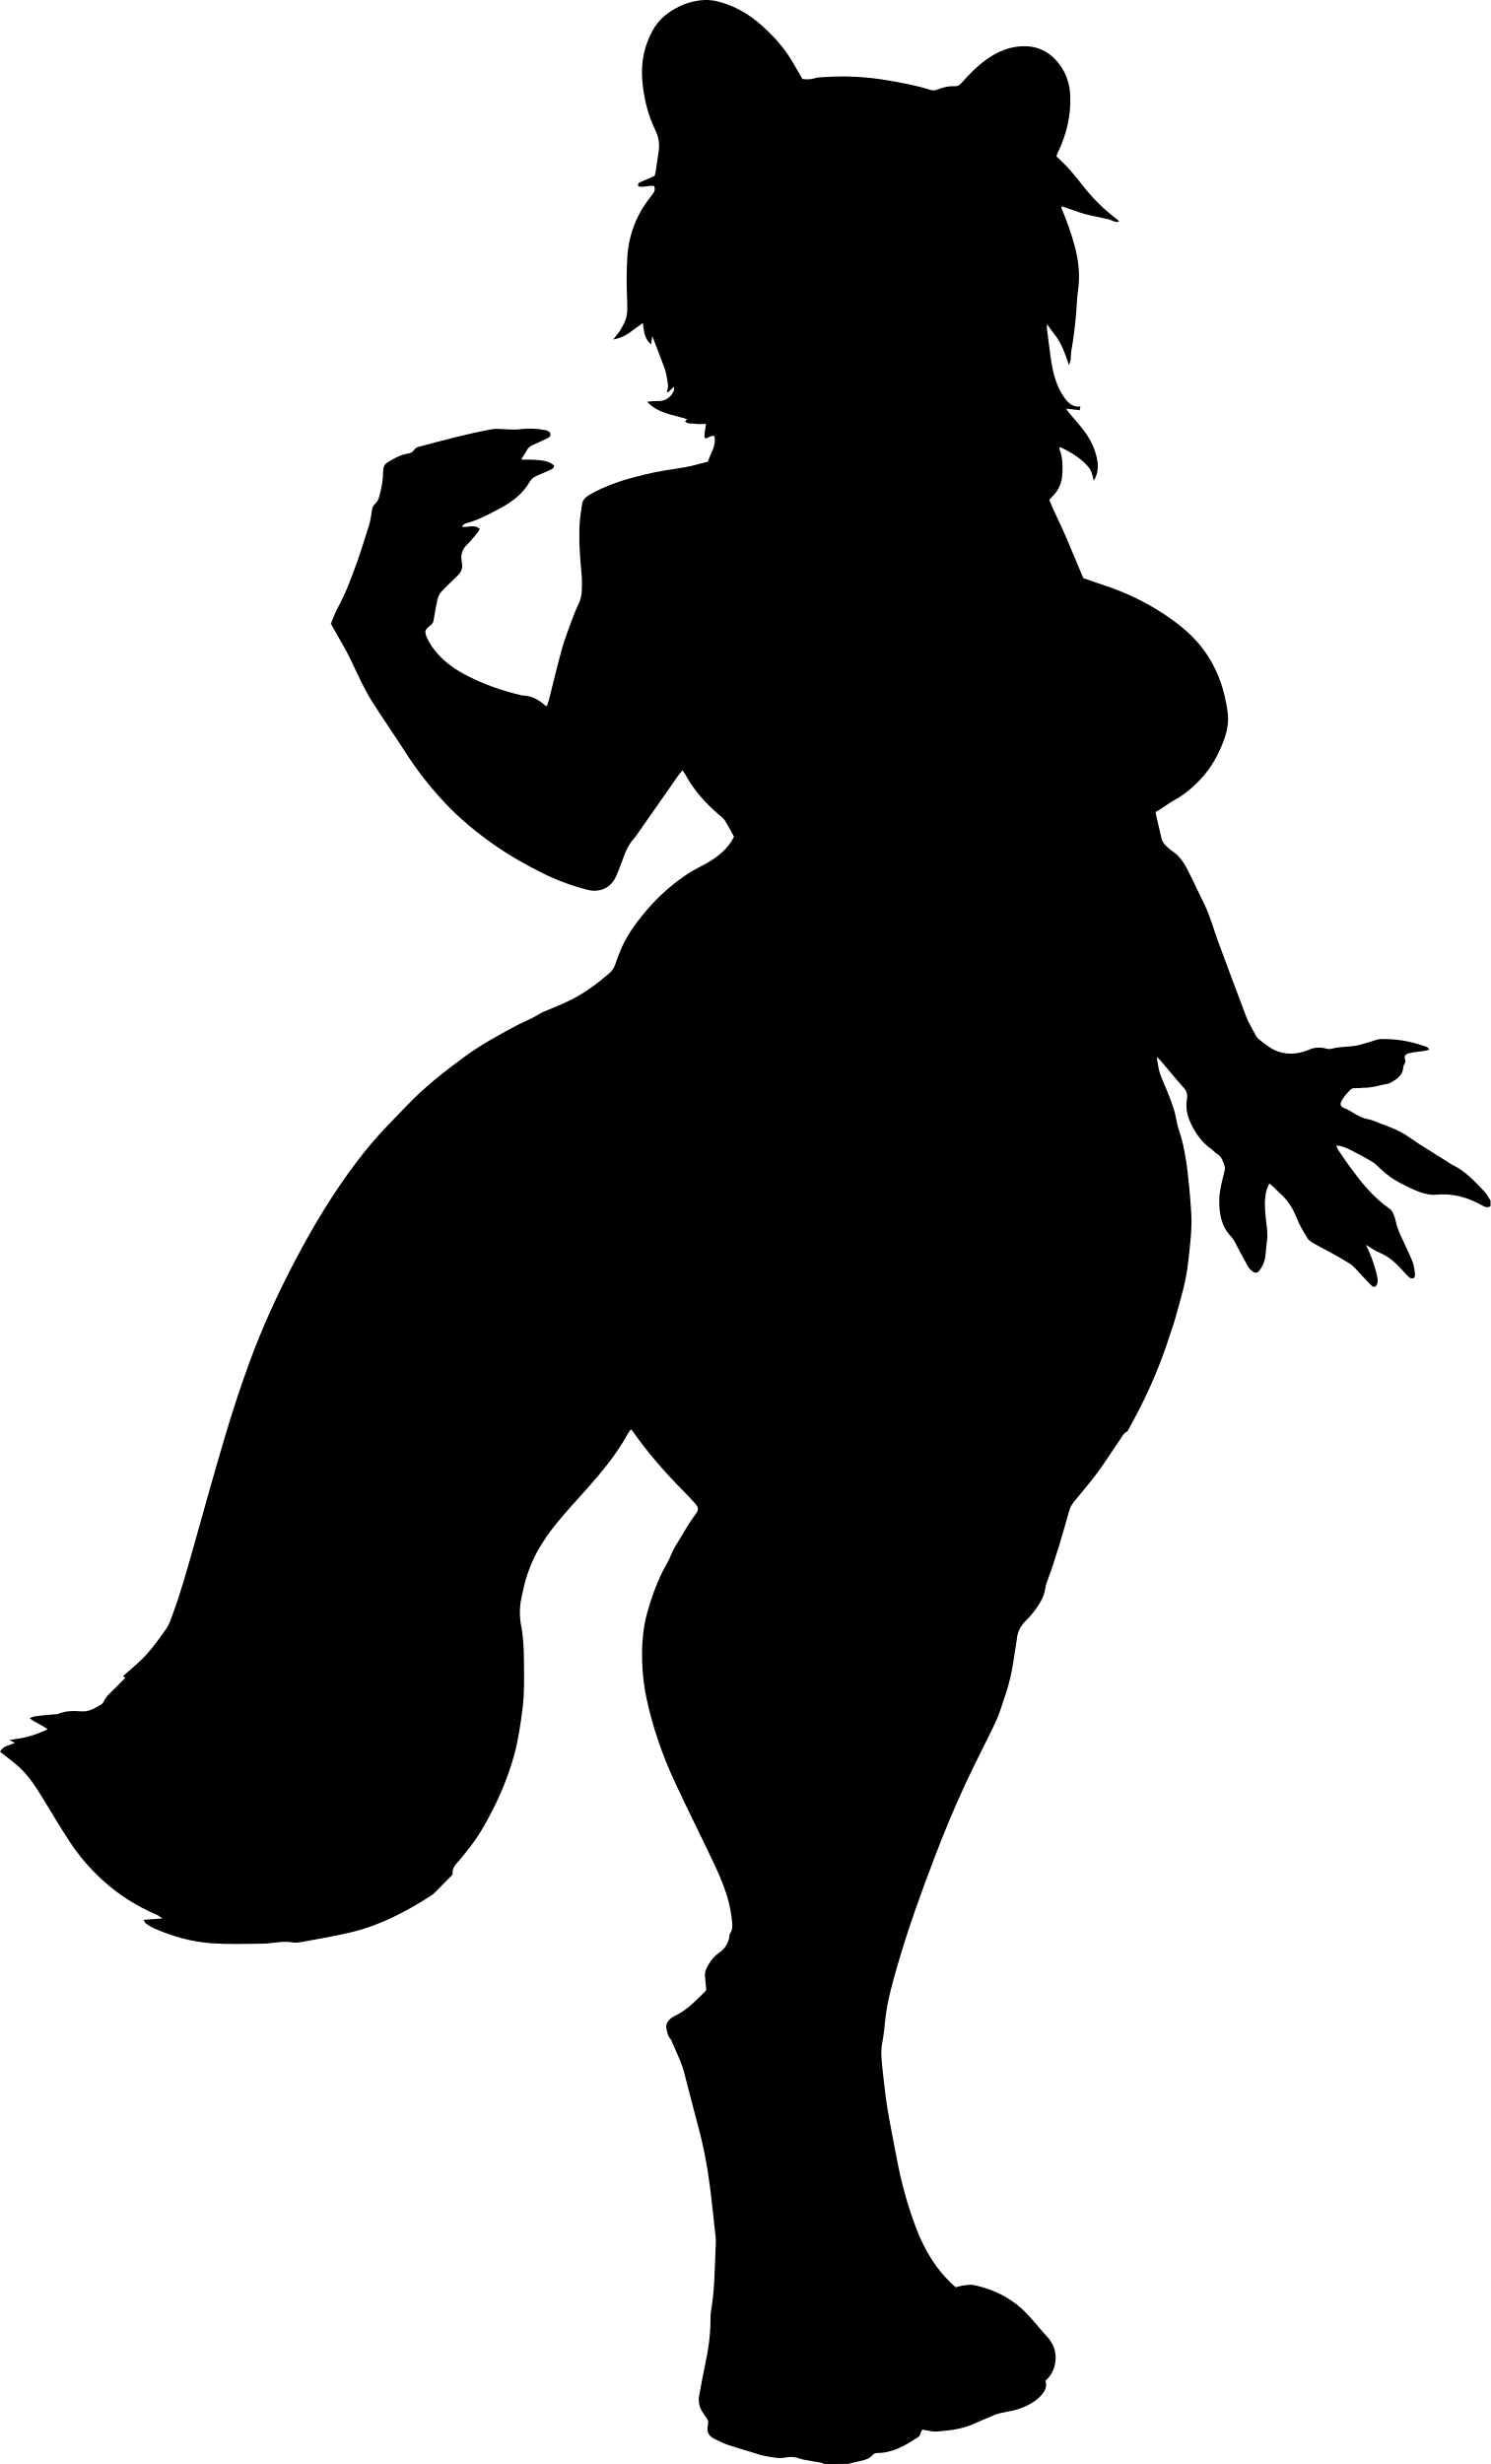
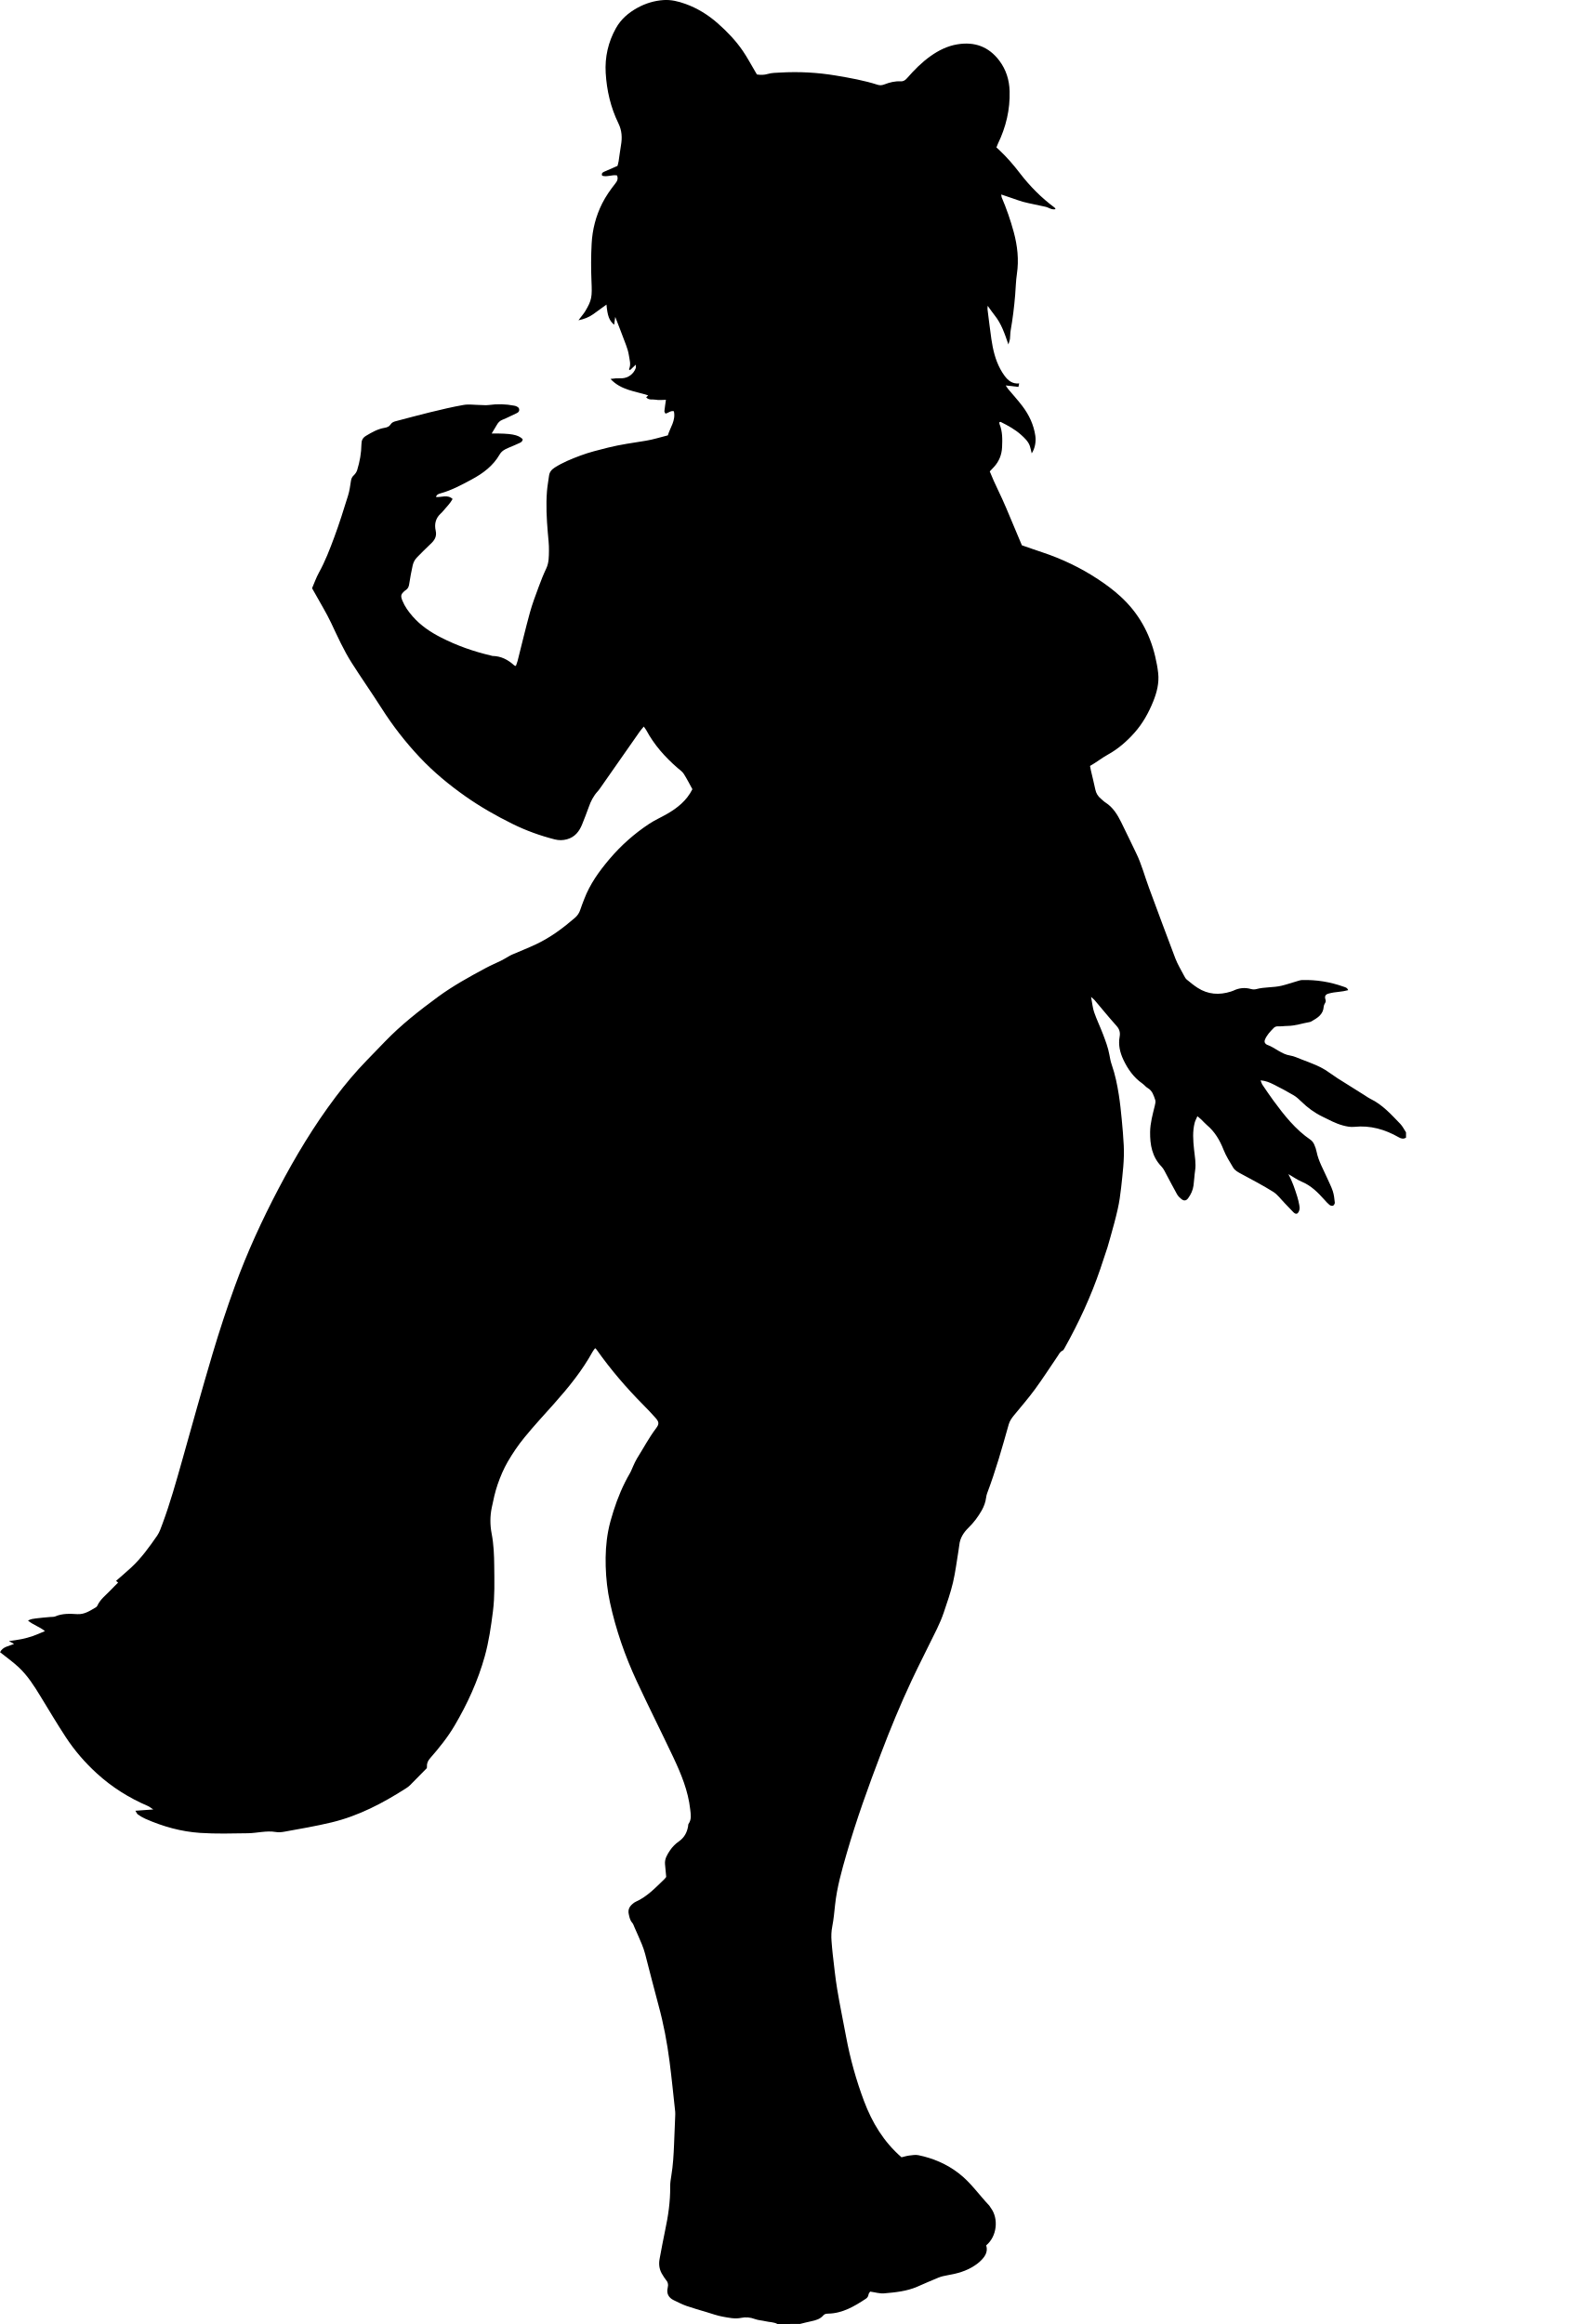
- <svg xmlns="http://www.w3.org/2000/svg" version="1.1" id="Layer_1" x="0px" y="0px" viewBox="0 0 531.87 879.2" style="enable-background:new 0 0 531.87 879.2;" xml:space="preserve">
+ <svg xmlns="http://www.w3.org/2000/svg" version="1.1" id="Layer_1" x="0px" y="0px" viewBox="0 0 599.24 879.2" style="enable-background:new 0 0 599.24 879.2;" xml:space="preserve">
  <g>
    <path d="M294.13,879.2c-1.4-0.77-2.99-0.67-4.48-1.03c-1.36-0.33-2.81-0.37-4.1-0.86c-1.7-0.64-3.44-0.79-5.1-0.44   c-2.45,0.51-4.77-0.05-7.09-0.46c-2.02-0.36-3.97-1.08-5.94-1.67c-2.6-0.78-5.21-1.51-7.77-2.4c-1.62-0.57-3.17-1.39-4.73-2.13   c-1.98-0.94-2.84-2.57-2.32-4.67c0.32-1.29,0.09-2.22-0.75-3.16c-0.44-0.49-0.73-1.1-1.1-1.64c-1.27-1.88-1.63-3.94-1.21-6.15   c0.68-3.56,1.31-7.14,2.07-10.69c1.18-5.5,2-11.03,1.94-16.68c-0.02-1.39,0.2-2.79,0.43-4.16c0.65-3.91,0.87-7.86,1.03-11.82   c0.15-3.54,0.29-7.09,0.43-10.63c0.02-0.58,0.06-1.16,0-1.73c-0.69-6.31-1.31-12.62-2.12-18.91c-0.93-7.2-2.27-14.33-4.19-21.35   c-1.76-6.45-3.36-12.94-5.06-19.41c-0.34-1.27-0.77-2.53-1.27-3.74c-0.88-2.14-1.84-4.24-2.77-6.36c-0.27-0.6-0.46-1.28-0.88-1.75   c-0.82-0.92-0.99-2-1.26-3.14c-0.42-1.82,0.28-3.03,1.59-4.08c0.32-0.26,0.66-0.52,1.03-0.68c4.34-1.93,7.5-5.35,10.83-8.54   c0.23-0.22,0.42-0.5,0.7-0.85c-0.15-1.58-0.3-3.22-0.45-4.85c-0.18-2.04,0.88-3.7,1.92-5.24c0.86-1.27,2.02-2.45,3.28-3.32   c2.05-1.43,3.11-3.33,3.52-5.71c0.06-0.32,0.01-0.72,0.18-0.96c1.22-1.73,0.84-3.62,0.63-5.49c-0.77-7-3.43-13.41-6.39-19.69   c-4.55-9.63-9.35-19.14-13.84-28.8c-4.43-9.53-7.88-19.43-10.11-29.71c-0.98-4.51-1.5-9.09-1.63-13.73   c-0.13-4.48,0.11-8.91,0.93-13.29c0.48-2.59,1.23-5.14,2.02-7.65c1.58-4.97,3.57-9.77,6.21-14.29c0.5-0.85,0.81-1.8,1.24-2.7   c0.46-0.97,0.87-1.97,1.43-2.87c2.41-3.83,4.52-7.85,7.26-11.48c1.2-1.58,1.11-2.38-0.28-3.93c-1.49-1.66-3.01-3.29-4.59-4.87   c-6.47-6.52-12.43-13.47-17.72-20.99c-0.09-0.13-0.23-0.23-0.49-0.48c-0.32,0.44-0.68,0.84-0.93,1.29   c-3.96,7.22-9.12,13.55-14.56,19.67c-3.79,4.25-7.67,8.43-11.27,12.84c-2.34,2.86-4.45,5.96-6.31,9.17   c-1.55,2.68-2.78,5.59-3.8,8.52c-0.99,2.87-1.64,5.88-2.25,8.86c-0.67,3.25-0.67,6.53-0.04,9.81c0.78,4.06,0.95,8.2,0.98,12.32   c0.05,5.7,0.23,11.4-0.49,17.08c-0.73,5.73-1.54,11.43-3.09,17.01c-2.59,9.29-6.56,17.99-11.44,26.26   c-2.61,4.42-5.83,8.42-9.21,12.28c-0.91,1.04-1.31,2-1.23,3.29c0.01,0.24-0.06,0.49-0.06,0.51c-2.21,2.25-4.27,4.38-6.37,6.47   c-0.46,0.46-1.02,0.84-1.57,1.2c-8.74,5.58-17.82,10.36-28.02,12.82c-5.94,1.43-11.95,2.45-17.95,3.54   c-1.05,0.19-2.17,0.29-3.21,0.11c-3.57-0.6-7.03,0.42-10.55,0.47c-6.02,0.09-12.07,0.27-18.07-0.13   c-7.2-0.48-14.13-2.42-20.75-5.35c-0.97-0.43-1.9-0.99-2.78-1.6c-0.36-0.24-0.53-0.76-0.97-1.43c2.24-0.16,4.21-0.3,6.77-0.49   c-1-0.65-1.48-1.06-2.03-1.3c-7.12-3.05-13.61-7.11-19.33-12.34c-4.47-4.08-8.43-8.65-11.74-13.71c-3.3-5.04-6.39-10.23-9.53-15.38   c-2.41-3.96-4.9-7.89-8.3-11.07c-2.16-2.02-4.6-3.74-7.04-5.69c1.03-2.13,3.36-2.26,5.3-3.15c-0.55-0.3-1.05-0.57-1.95-1.05   c1.85-0.28,3.33-0.44,4.78-0.75c1.45-0.31,2.9-0.68,4.3-1.17c1.46-0.5,2.87-1.17,4.55-1.86c-1.96-1.63-4.38-2.29-6.41-3.98   c1.06-0.62,2.04-0.69,2.97-0.82c1.8-0.24,3.61-0.37,5.41-0.54c0.66-0.06,1.38,0.02,1.96-0.23c2.69-1.16,5.52-1.02,8.3-0.85   c2.8,0.16,4.87-1.32,7.07-2.6c0.2-0.12,0.4-0.33,0.5-0.54c1.12-2.5,3.31-4.08,5.11-5.99c0.9-0.96,1.85-1.86,2.78-2.8   c-0.34-0.29-0.58-0.49-0.78-0.66c1.91-1.68,3.85-3.31,5.72-5.04c3.84-3.56,6.88-7.8,9.84-12.08c0.92-1.33,1.43-2.97,2.01-4.51   c2.88-7.75,5.1-15.7,7.35-23.64c3.83-13.58,7.58-27.19,11.61-40.71c2.57-8.62,5.38-17.18,8.46-25.63   c4.61-12.66,10.24-24.9,16.51-36.83c6.35-12.08,13.36-23.75,21.59-34.66c3.63-4.82,7.51-9.43,11.71-13.76   c2.3-2.37,4.6-4.75,6.9-7.13c6.1-6.33,12.98-11.73,20.05-16.92c5.68-4.17,11.82-7.56,18.01-10.88c1.88-1.01,3.82-1.84,5.74-2.76   c1.04-0.49,2-1.12,3.01-1.68c0.43-0.24,0.86-0.5,1.31-0.69c3.03-1.31,6.1-2.51,9.09-3.92c5.42-2.56,10.19-6.1,14.7-10.01   c0.96-0.83,1.63-1.83,2.02-3.06c0.43-1.34,0.96-2.64,1.46-3.95c2.16-5.73,5.68-10.61,9.6-15.23c4.36-5.13,9.35-9.57,14.96-13.28   c2.13-1.41,4.49-2.45,6.71-3.72c3.98-2.28,7.5-5.06,9.68-9.4c-1.1-1.99-2.09-3.99-3.29-5.85c-0.56-0.87-1.52-1.49-2.33-2.2   c-4.72-4.1-8.82-8.69-11.8-14.23c-0.23-0.42-0.54-0.8-0.97-1.42c-0.6,0.74-1.14,1.32-1.59,1.97c-4.93,7.03-9.85,14.08-14.77,21.12   c-0.33,0.47-0.66,0.96-1.05,1.38c-1.6,1.73-2.64,3.76-3.41,5.98c-0.76,2.18-1.63,4.33-2.48,6.47c-1.08,2.73-2.74,4.88-5.74,5.72   c-1.56,0.43-3.1,0.44-4.64,0.05c-5.54-1.41-10.88-3.34-16.01-5.88c-6.16-3.04-12.11-6.43-17.73-10.38   c-6.24-4.38-12.09-9.22-17.32-14.77c-5.39-5.73-10.2-11.9-14.43-18.55c-3.68-5.78-7.62-11.39-11.3-17.17   c-3.07-4.81-5.39-10.03-7.83-15.18c-1.76-3.72-3.94-7.25-5.93-10.86c-0.4-0.72-0.81-1.43-1.27-2.23c0.86-1.98,1.56-4.02,2.59-5.89   c2.37-4.28,4.11-8.84,5.8-13.39c1.93-5.18,3.57-10.47,5.22-15.75c0.56-1.8,0.82-3.7,1.1-5.57c0.13-0.87,0.41-1.51,1.07-2.12   c0.57-0.53,1.07-1.27,1.3-2.02c0.97-3.17,1.56-6.42,1.6-9.73c0.02-1.48,0.44-2.42,1.76-3.21c2.21-1.33,4.41-2.58,7-3.01   c0.91-0.15,1.77-0.47,2.29-1.31c0.48-0.77,1.24-1.02,2.06-1.23c4.23-1.1,8.45-2.27,12.7-3.3c4.25-1.03,8.5-2.06,12.8-2.81   c1.99-0.35,4.1-0.01,6.15,0.01c1.14,0.01,2.3,0.16,3.42,0.01c3.22-0.44,6.42-0.38,9.61,0.25c0.16,0.03,0.33,0.05,0.48,0.11   c0.71,0.27,1.43,0.57,1.42,1.49c-0.01,0.78-0.59,1.09-1.23,1.37c-1.73,0.78-3.4,1.69-5.16,2.38c-1.02,0.4-1.6,1.09-2.1,1.97   c-0.61,1.06-1.25,2.1-1.93,3.21c7.34-0.06,9.97,0.42,11.72,2.12c0.03,0.8-0.53,1.18-1.13,1.45c-1.42,0.66-2.86,1.27-4.31,1.87   c-1.32,0.54-2.51,1.21-3.27,2.51c-2.49,4.31-6.29,7.14-10.58,9.44c-3.78,2.03-7.56,4.08-11.73,5.24c-0.7,0.2-1.45,0.39-1.79,1.38   c2.09,0.22,4.37-1.05,6.31,0.76c-0.93,1.72-2.27,2.95-3.4,4.34c-0.36,0.45-0.77,0.87-1.19,1.26c-1.89,1.76-2.34,4.03-1.81,6.35   c0.52,2.33-0.48,3.74-2.03,5.16c-1.7,1.56-3.29,3.24-4.93,4.87c-0.91,0.9-1.5,1.98-1.76,3.22c-0.47,2.25-0.95,4.51-1.27,6.78   c-0.13,0.97-0.36,1.76-1.14,2.35c-0.2,0.15-0.41,0.28-0.6,0.44c-1.45,1.26-1.61,1.84-0.87,3.68c0.9,2.25,2.31,4.17,3.9,5.99   c2.99,3.41,6.63,5.88,10.65,7.93c6.07,3.11,12.42,5.34,19.04,6.88c0.16,0.04,0.32,0.13,0.48,0.13c3.23,0.05,5.88,1.41,8.21,3.55   c0.11,0.1,0.3,0.12,0.65,0.25c0.22-0.64,0.5-1.28,0.67-1.95c1.54-6.08,2.98-12.19,4.64-18.24c0.92-3.34,2.16-6.59,3.36-9.84   c0.85-2.32,1.77-4.63,2.83-6.86c1.03-2.17,0.98-4.47,1.02-6.72c0.05-2.3-0.25-4.6-0.44-6.9c-0.44-5.19-0.71-10.38-0.31-15.58   c0.15-1.96,0.53-3.91,0.78-5.87c0.18-1.44,1-2.37,2.19-3.13c3.02-1.92,6.31-3.24,9.63-4.49c3.4-1.28,6.93-2.13,10.45-3.02   c4.72-1.18,9.53-1.83,14.33-2.61c2.75-0.44,5.44-1.31,8.35-2.04c0.88-2.98,3.06-5.61,2.28-9.12c-1.22-0.31-2.02,0.64-3.18,0.9   c-0.14-0.31-0.44-0.66-0.4-0.97c0.14-1.38,0.37-2.74,0.58-4.25c-1.39,0-2.7,0.19-3.93-0.05c-1.17-0.23-2.56,0.3-3.55-0.92   c0.2-0.18,0.41-0.38,0.77-0.71c-4.88-1.62-10.27-1.91-14.27-6.23c0.9-0.1,1.5-0.19,2.11-0.22c0.74-0.03,1.49,0.02,2.23-0.02   c2.36-0.1,4.42-1.62,5.22-3.86c0.1-0.28,0.01-0.63,0.01-1.29c-0.87,0.82-1.53,1.45-2.2,2.08c-0.18-0.16-0.4-0.32-0.38-0.35   c0.88-1.78,0.21-3.57-0.04-5.33c-0.19-1.3-0.61-2.57-1.06-3.81c-1.28-3.46-2.64-6.9-4.09-10.67c-0.16,1.19-0.28,2.04-0.41,2.98   c-1.86-1.57-2.52-3.31-2.91-7.63c-1.74,1.26-3.36,2.45-4.99,3.62c-1.65,1.18-3.51,1.89-5.6,2.31c0.23-0.3,0.46-0.59,0.68-0.89   c0.64-0.86,1.36-1.67,1.9-2.58c2.51-4.2,2.6-5.42,2.34-11.35c-0.2-4.7-0.19-9.43,0.06-14.13c0.28-5.32,1.59-10.47,3.98-15.23   c1.32-2.64,3.05-5.11,4.88-7.43c0.82-1.04,1.25-1.82,0.76-3.18c-1.86-0.38-3.8,0.71-5.65,0.1c-0.29-0.81,0.07-1.19,0.67-1.46   c1.66-0.73,3.32-1.45,5.14-2.25c0.13-0.51,0.33-1.13,0.43-1.77c0.32-2.03,0.55-4.08,0.9-6.11c0.49-2.84,0.33-5.53-0.97-8.2   c-2.94-6.01-4.43-12.44-4.82-19.08c-0.35-5.98,0.93-11.66,3.86-16.92c1.91-3.43,4.77-5.87,8.17-7.74c3.09-1.69,6.39-2.69,9.9-2.92   c2.84-0.18,5.57,0.5,8.22,1.45c4.57,1.64,8.62,4.16,12.25,7.36c3.54,3.12,6.8,6.52,9.47,10.42c1.67,2.44,3.06,5.08,4.58,7.63   c0.25,0.42,0.5,0.85,0.76,1.29c1.42,0.22,2.73,0.22,4.14-0.2c1.47-0.44,3.09-0.43,4.65-0.52c7.11-0.41,14.16-0.04,21.2,1.15   c5.29,0.9,10.55,1.82,15.67,3.47c0.92,0.3,1.74,0.19,2.63-0.16c1.93-0.75,3.95-1.26,6.04-1.14c1.13,0.06,1.83-0.45,2.52-1.25   c2.67-3.06,5.51-5.93,8.83-8.29c3.06-2.17,6.35-3.82,10.11-4.45c6.54-1.09,11.9,0.84,15.92,6.17c2.56,3.4,3.77,7.29,3.89,11.54   c0.2,7-1.38,13.59-4.42,19.87c-0.21,0.44-0.37,0.9-0.57,1.41c0.41,0.38,0.77,0.7,1.13,1.04c2.84,2.67,5.36,5.6,7.73,8.69   c3.79,4.93,8.14,9.33,13.15,13.04c0.12,0.09,0.17,0.26,0.36,0.59c-1.52,0.37-2.62-0.68-3.88-0.92c-1.38-0.26-2.75-0.58-4.12-0.88   c-1.45-0.32-2.91-0.59-4.34-0.99c-1.35-0.37-2.67-0.88-4-1.33c-1.31-0.44-2.63-0.89-4.21-1.43c0.08,0.54,0.07,0.85,0.18,1.1   c1.82,4.26,3.33,8.62,4.54,13.08c1.42,5.23,2.01,10.5,1.2,15.92c-0.39,2.6-0.43,5.26-0.65,7.88c-0.37,4.52-0.92,9.01-1.71,13.48   c-0.18,1.05-0.13,2.14-0.26,3.2c-0.06,0.51-0.28,1-0.59,2.07c-1.44-4.22-2.7-7.87-5.14-10.94c-0.86-1.08-1.64-2.22-2.69-3.67   c-0.05,0.73-0.11,1.04-0.07,1.32c0.48,3.76,0.92,7.52,1.46,11.27c0.58,3.93,1.47,7.79,3.38,11.33c0.47,0.87,0.99,1.72,1.58,2.51   c1.32,1.79,2.92,3.17,5.55,2.93c-0.11,0.51-0.18,0.86-0.27,1.31c-1.54-0.18-3-0.34-4.81-0.55c0.43,0.64,0.64,1.03,0.92,1.36   c1.8,2.15,3.7,4.23,5.39,6.46c2.52,3.33,4.28,7.04,4.89,11.24c0.32,2.2-0.14,4.8-1.37,6.64c-0.24-0.98-0.4-1.89-0.69-2.75   c-0.61-1.78-1.96-3.03-3.31-4.25c-2.29-2.07-4.98-3.52-7.72-4.89c-0.11-0.05-0.28,0.02-0.49,0.05c0,0.24-0.07,0.5,0.01,0.7   c1.19,2.84,1.12,5.83,0.99,8.8c-0.13,2.8-1.11,5.32-3.02,7.42c-0.5,0.54-1.01,1.08-1.64,1.74c1.87,4.75,4.32,9.25,6.27,13.96   c1.93,4.65,3.9,9.29,5.88,13.99c2.54,0.88,5.1,1.79,7.68,2.64c7.49,2.49,14.54,5.85,21.13,10.2c2.97,1.96,5.81,4.06,8.44,6.46   c6.81,6.21,11.09,13.86,13.19,22.77c0.49,2.08,0.9,4.2,1.13,6.33c0.4,3.7-0.5,7.24-1.87,10.64c-1.74,4.31-3.96,8.33-7.08,11.85   c-2.94,3.31-6.25,6.18-10.09,8.3c-2.32,1.28-4.35,2.94-6.75,4.28c0.11,0.58,0.19,1.13,0.32,1.67c0.56,2.41,1.17,4.81,1.68,7.24   c0.3,1.45,1,2.59,2.13,3.51c0.58,0.47,1.09,1.03,1.71,1.42c2.84,1.81,4.51,4.56,5.95,7.45c1.92,3.84,3.72,7.74,5.62,11.6   c2.09,4.24,3.26,8.83,4.9,13.23c3.33,8.89,6.56,17.82,9.96,26.68c0.88,2.3,2.2,4.43,3.34,6.62c0.26,0.51,0.56,1.05,0.99,1.41   c1.33,1.09,2.67,2.2,4.11,3.12c3.94,2.54,8.18,2.81,12.59,1.41c0.31-0.1,0.63-0.2,0.93-0.34c2.16-1.05,4.38-1.27,6.71-0.61   c0.61,0.17,1.36,0.19,1.97,0.02c3.13-0.84,6.4-0.53,9.53-1.27c1.92-0.46,3.79-1.11,5.69-1.66c0.71-0.2,1.43-0.48,2.14-0.5   c5.33-0.13,10.52,0.69,15.55,2.48c0.66,0.24,1.46,0.33,1.85,1.35c-1.2,0.3-2.34,0.53-3.54,0.63c-1.31,0.12-2.63,0.32-3.89,0.67   c-1.21,0.33-1.57,1.02-1.16,2.26c0.22,0.67,0.04,1.02-0.26,1.51c-0.21,0.34-0.38,0.76-0.41,1.16c-0.18,3.03-2.43,4.31-4.68,5.6   c-0.21,0.12-0.46,0.21-0.7,0.25c-2.75,0.47-5.42,1.42-8.25,1.45c-0.74,0.01-1.49,0.07-2.22,0.14c-1.04,0.1-2.2-0.27-3.06,0.62   c-1.32,1.37-2.67,2.72-3.36,4.55c-0.33,0.89,0.23,1.6,0.87,1.83c3.03,1.07,5.38,3.55,8.7,4.06c1.52,0.24,2.97,0.97,4.44,1.52   c1.77,0.67,3.55,1.34,5.29,2.09c1.2,0.52,2.39,1.11,3.5,1.8c1.61,1,3.11,2.17,4.7,3.19c3.41,2.18,6.85,4.31,10.29,6.46   c0.7,0.44,1.37,0.95,2.11,1.31c4.59,2.2,7.9,5.93,11.34,9.49c0.88,0.91,1.45,2.13,2.17,3.21c0,0.66,0,1.32,0,1.99   c-0.96,0.62-1.83,0.41-2.77-0.14c-5.2-2.97-10.72-4.57-16.78-3.94c-1.47,0.15-2.91-0.14-4.38-0.54c-2.75-0.75-5.19-2.11-7.71-3.33   c-3-1.46-5.64-3.4-8.02-5.74c-0.88-0.86-1.82-1.72-2.87-2.34c-2.49-1.46-5.04-2.84-7.63-4.12c-1.43-0.71-2.93-1.36-4.86-1.52   c0.27,0.7,0.37,1.18,0.62,1.56c1.39,2.05,2.78,4.11,4.24,6.11c4.07,5.53,8.3,10.92,14.07,14.85c0.57,0.39,1.04,1.06,1.34,1.71   c0.42,0.89,0.73,1.85,0.93,2.82c0.71,3.53,2.53,6.6,3.95,9.84c0.73,1.66,1.59,3.28,2.16,4.99c0.46,1.39,0.61,2.89,0.77,4.36   c0.04,0.38-0.32,1.02-0.66,1.17c-0.34,0.16-1-0.01-1.33-0.27c-0.7-0.56-1.31-1.26-1.91-1.93c-2.48-2.78-5.07-5.39-8.62-6.87   c-1.7-0.71-3.24-1.83-5.04-2.87c1.54,2.88,2.48,5.72,3.37,8.58c0.32,1.02,0.55,2.08,0.75,3.13c0.11,0.56,0.17,1.17,0.06,1.72   c-0.11,0.52-0.37,1.13-0.76,1.42c-0.53,0.39-1.11-0.01-1.53-0.43c-1.1-1.12-2.16-2.27-3.26-3.4c-1.44-1.47-2.69-3.25-4.38-4.32   c-3.91-2.45-8.02-4.58-12.08-6.78c-1.18-0.64-2.39-1.25-3.08-2.41c-1.3-2.2-2.71-4.38-3.63-6.74c-1.42-3.61-3.3-6.81-6.29-9.32   c-0.76-0.64-1.4-1.41-2.12-2.09c-0.39-0.38-0.83-0.71-1.48-1.26c-0.4,0.94-0.8,1.65-1.01,2.41c-0.88,3.34-0.61,6.75-0.26,10.1   c0.28,2.7,0.82,5.34,0.4,8.08c-0.28,1.87-0.34,3.78-0.6,5.65c-0.24,1.75-0.98,3.33-2.01,4.75c-0.72,1-1.57,1.15-2.55,0.37   c-0.64-0.5-1.26-1.12-1.66-1.81c-1.34-2.36-2.56-4.79-3.86-7.18c-0.63-1.15-1.16-2.43-2.05-3.35c-3.56-3.68-4.34-8.24-4.29-13.04   c0.04-3.4,0.98-6.68,1.78-9.97c0.17-0.7,0.38-1.54,0.16-2.17c-0.59-1.69-1.07-3.48-2.83-4.49c-0.77-0.45-1.34-1.23-2.08-1.75   c-3.28-2.3-5.5-5.47-7.16-9.01c-1.27-2.7-1.95-5.58-1.4-8.64c0.28-1.52-0.01-2.83-1.14-4.09c-2.87-3.19-5.57-6.53-8.35-9.8   c-0.24-0.29-0.56-0.51-1.31-1.19c0.45,2.35,0.59,4.16,1.17,5.82c0.97,2.8,2.28,5.49,3.33,8.26c0.96,2.54,1.94,5.08,2.42,7.78   c0.23,1.29,0.48,2.6,0.91,3.84c1.28,3.68,2.06,7.48,2.66,11.31c0.49,3.09,0.81,6.21,1.11,9.33c0.32,3.28,0.59,6.56,0.76,9.85   c0.28,5.38-0.43,10.71-1,16.04c-0.29,2.7-0.69,5.4-1.28,8.04c-0.79,3.54-1.76,7.04-2.75,10.54c-0.32,1.15-1.08,3.77-1.12,3.91   c-0.92,2.74-1.8,5.49-2.73,8.22c-3.53,10.35-8.1,20.23-13.43,29.77c-0.24,0.42-0.5,0.97-0.9,1.14c-0.94,0.41-1.27,1.27-1.77,2   c-2.89,4.23-5.65,8.55-8.68,12.68c-2.48,3.39-5.27,6.56-7.93,9.83c-0.83,1.03-1.57,2.07-1.94,3.4c-2.46,8.74-4.92,17.48-8.14,25.98   c-0.2,0.53-0.33,1.11-0.4,1.67c-0.22,1.75-0.82,3.36-1.68,4.88c-1.36,2.38-2.99,4.57-4.95,6.48c-1.88,1.84-3.25,3.92-3.52,6.61   c-0.06,0.66-0.17,1.31-0.28,1.96c-0.68,4.06-1.16,8.17-2.1,12.18c-0.91,3.85-2.23,7.6-3.49,11.35c-0.71,2.1-1.59,4.17-2.56,6.17   c-3.17,6.54-6.52,13-9.61,19.58c-4.25,9.05-8.05,18.29-11.6,27.63c-4.76,12.5-9.3,25.08-13.01,37.94   c-1.83,6.34-3.63,12.7-4.34,19.29c-0.29,2.7-0.53,5.42-1.05,8.09c-0.38,1.9-0.44,3.76-0.29,5.66c0.13,1.56,0.24,3.12,0.42,4.68   c0.54,4.5,0.98,9.02,1.72,13.49c1,6.02,2.25,12,3.37,18c1.55,8.3,3.8,16.38,6.77,24.29c3.07,8.17,7.44,15.42,14.19,21.29   c0.91-0.21,1.94-0.54,2.99-0.67c1.13-0.15,2.33-0.34,3.42-0.12c5.57,1.15,10.68,3.33,15.23,6.83c4.51,3.46,7.69,8.15,11.54,12.21   c0.22,0.24,0.35,0.56,0.55,0.83c3.14,4.1,2.38,10.87-1.68,14.23c0.82,2.75-0.74,4.62-2.62,6.34c-0.55,0.5-1.17,0.92-1.78,1.33   c-3.16,2.11-6.73,3.05-10.42,3.68c-1.13,0.19-2.27,0.46-3.32,0.89c-2.68,1.08-5.31,2.27-7.97,3.42c-4,1.73-8.28,2.14-12.54,2.51   c-1.66,0.14-3.38-0.41-5.26-0.67c-0.16,0.26-0.54,0.65-0.61,1.08c-0.11,0.72-0.43,1.24-1.01,1.62c-4.37,2.88-8.83,5.54-14.3,5.64   c-0.69,0.01-1.32,0.1-1.79,0.65c-1.2,1.41-2.86,1.87-4.58,2.23c-1.43,0.3-2.85,0.67-4.27,1.02   C299.75,879.2,296.94,879.2,294.13,879.2z" />
  </g>
</svg>
